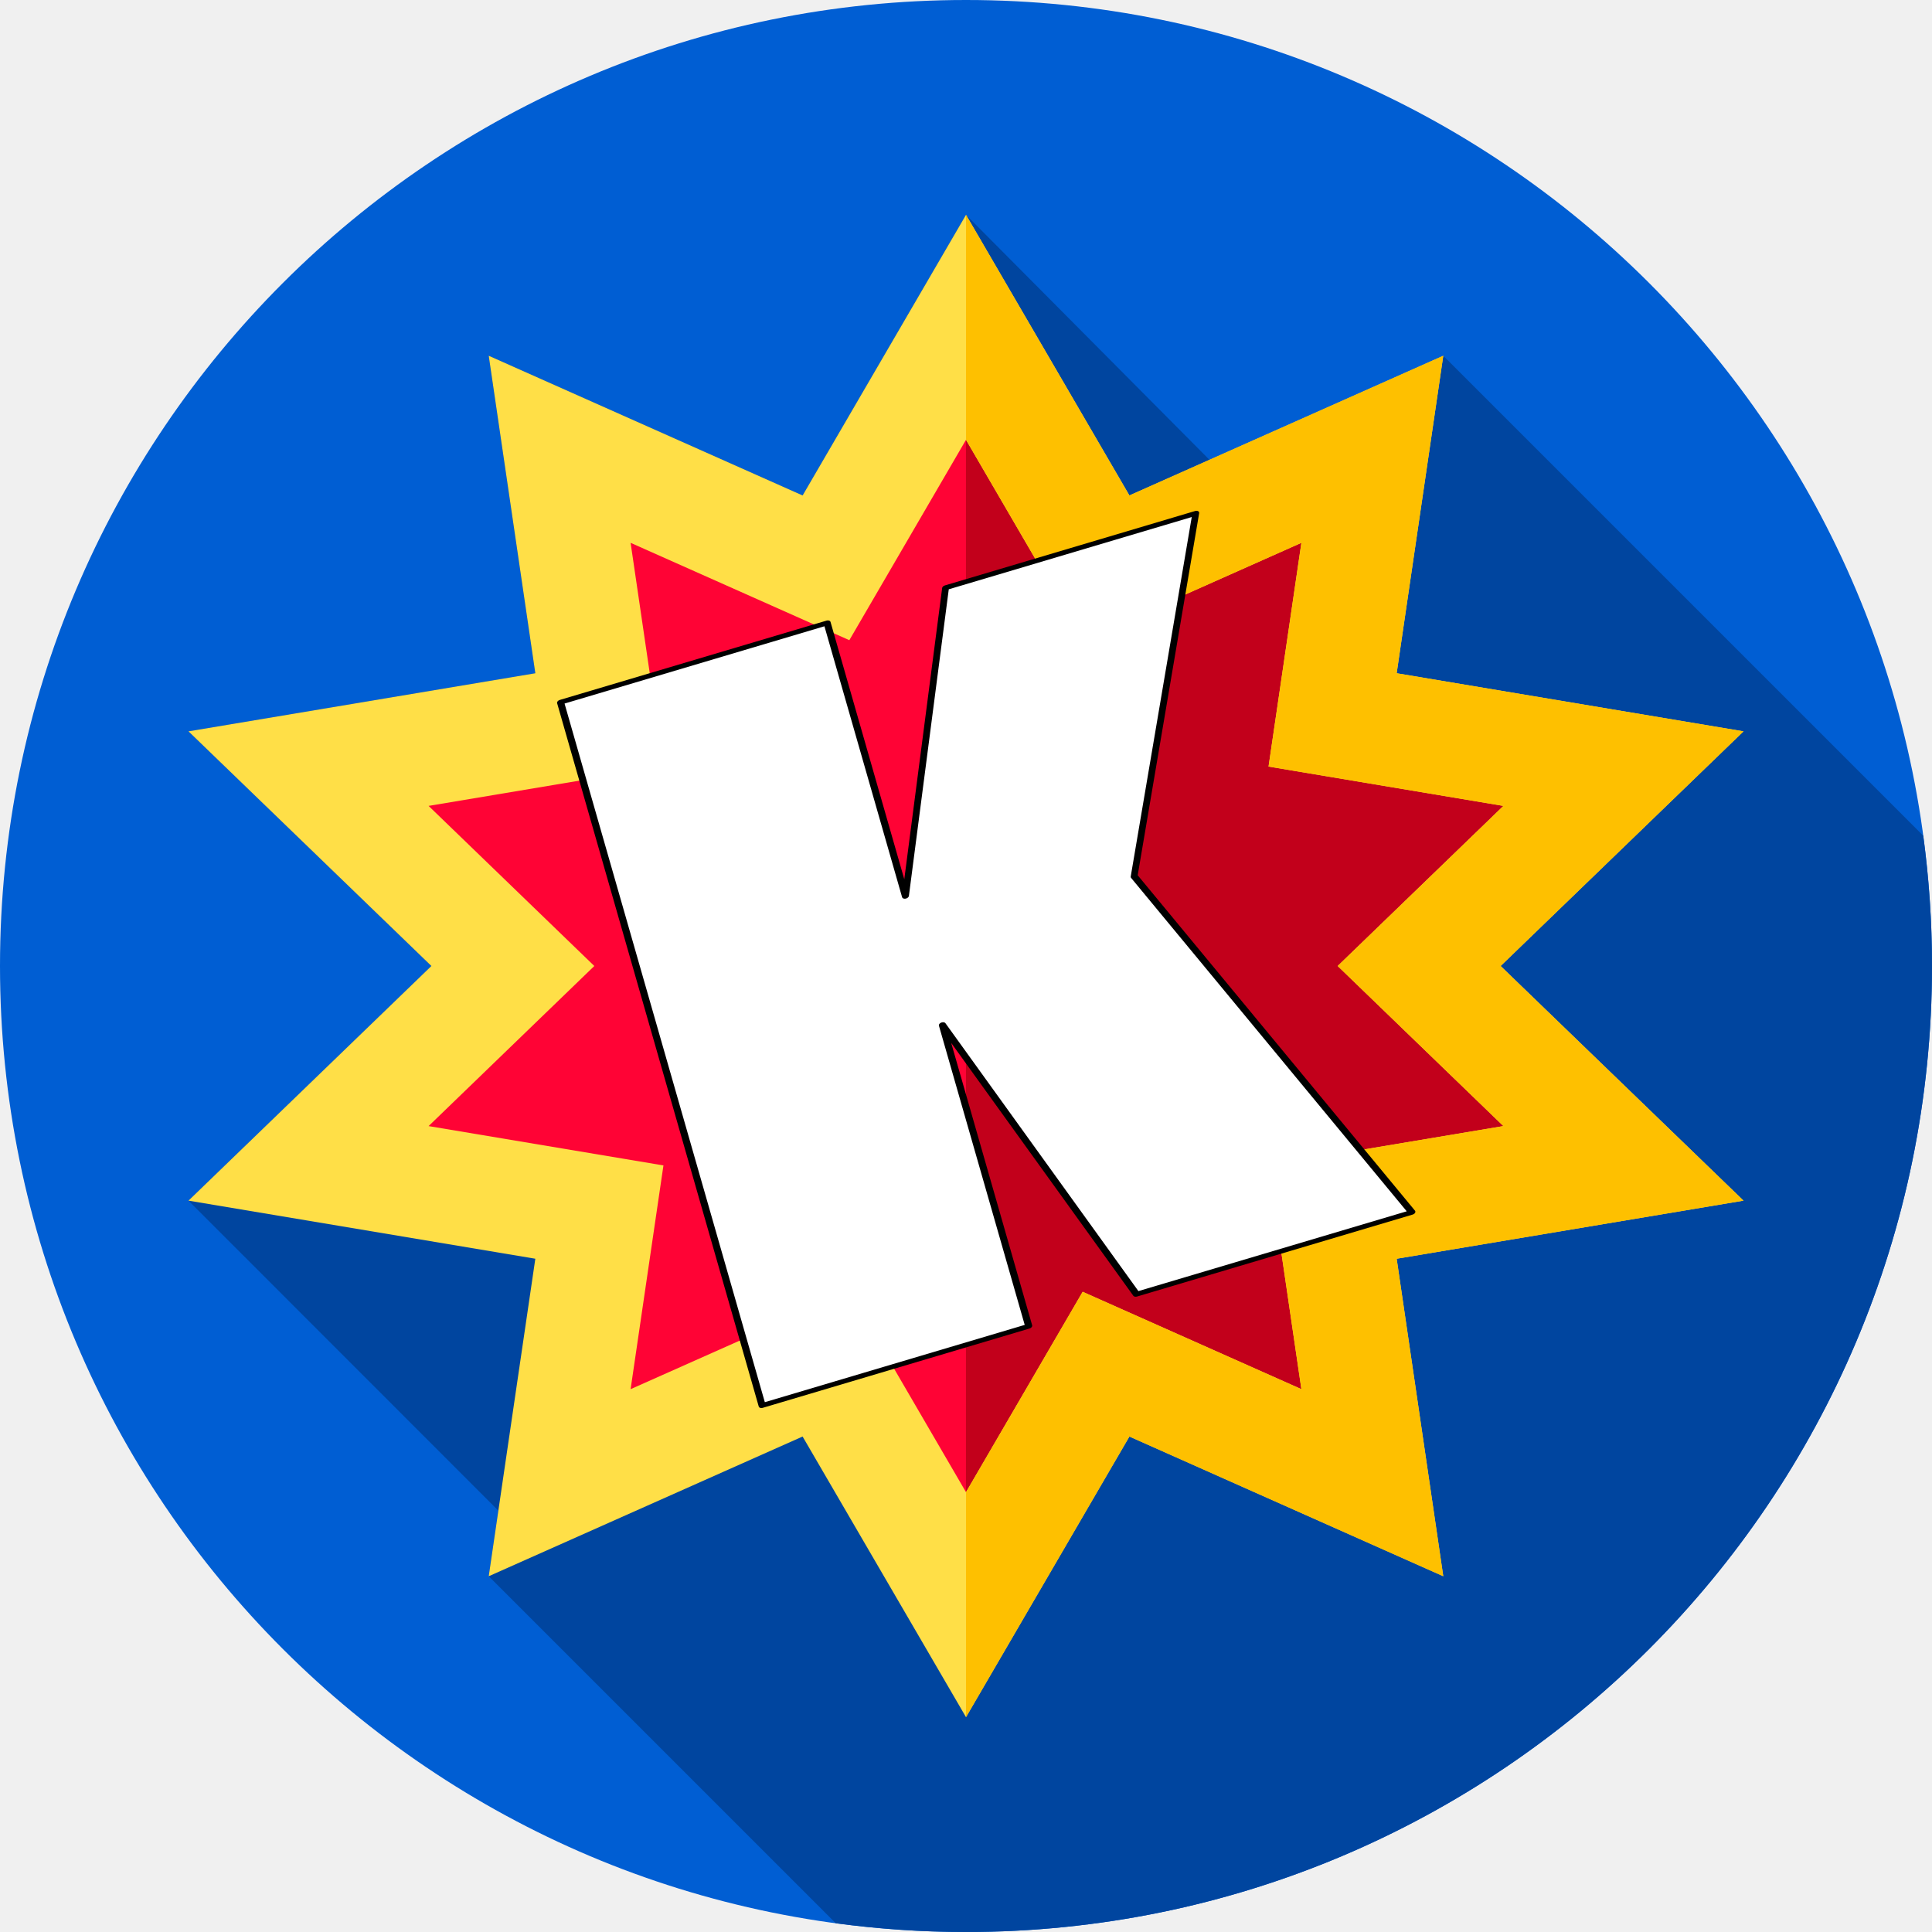
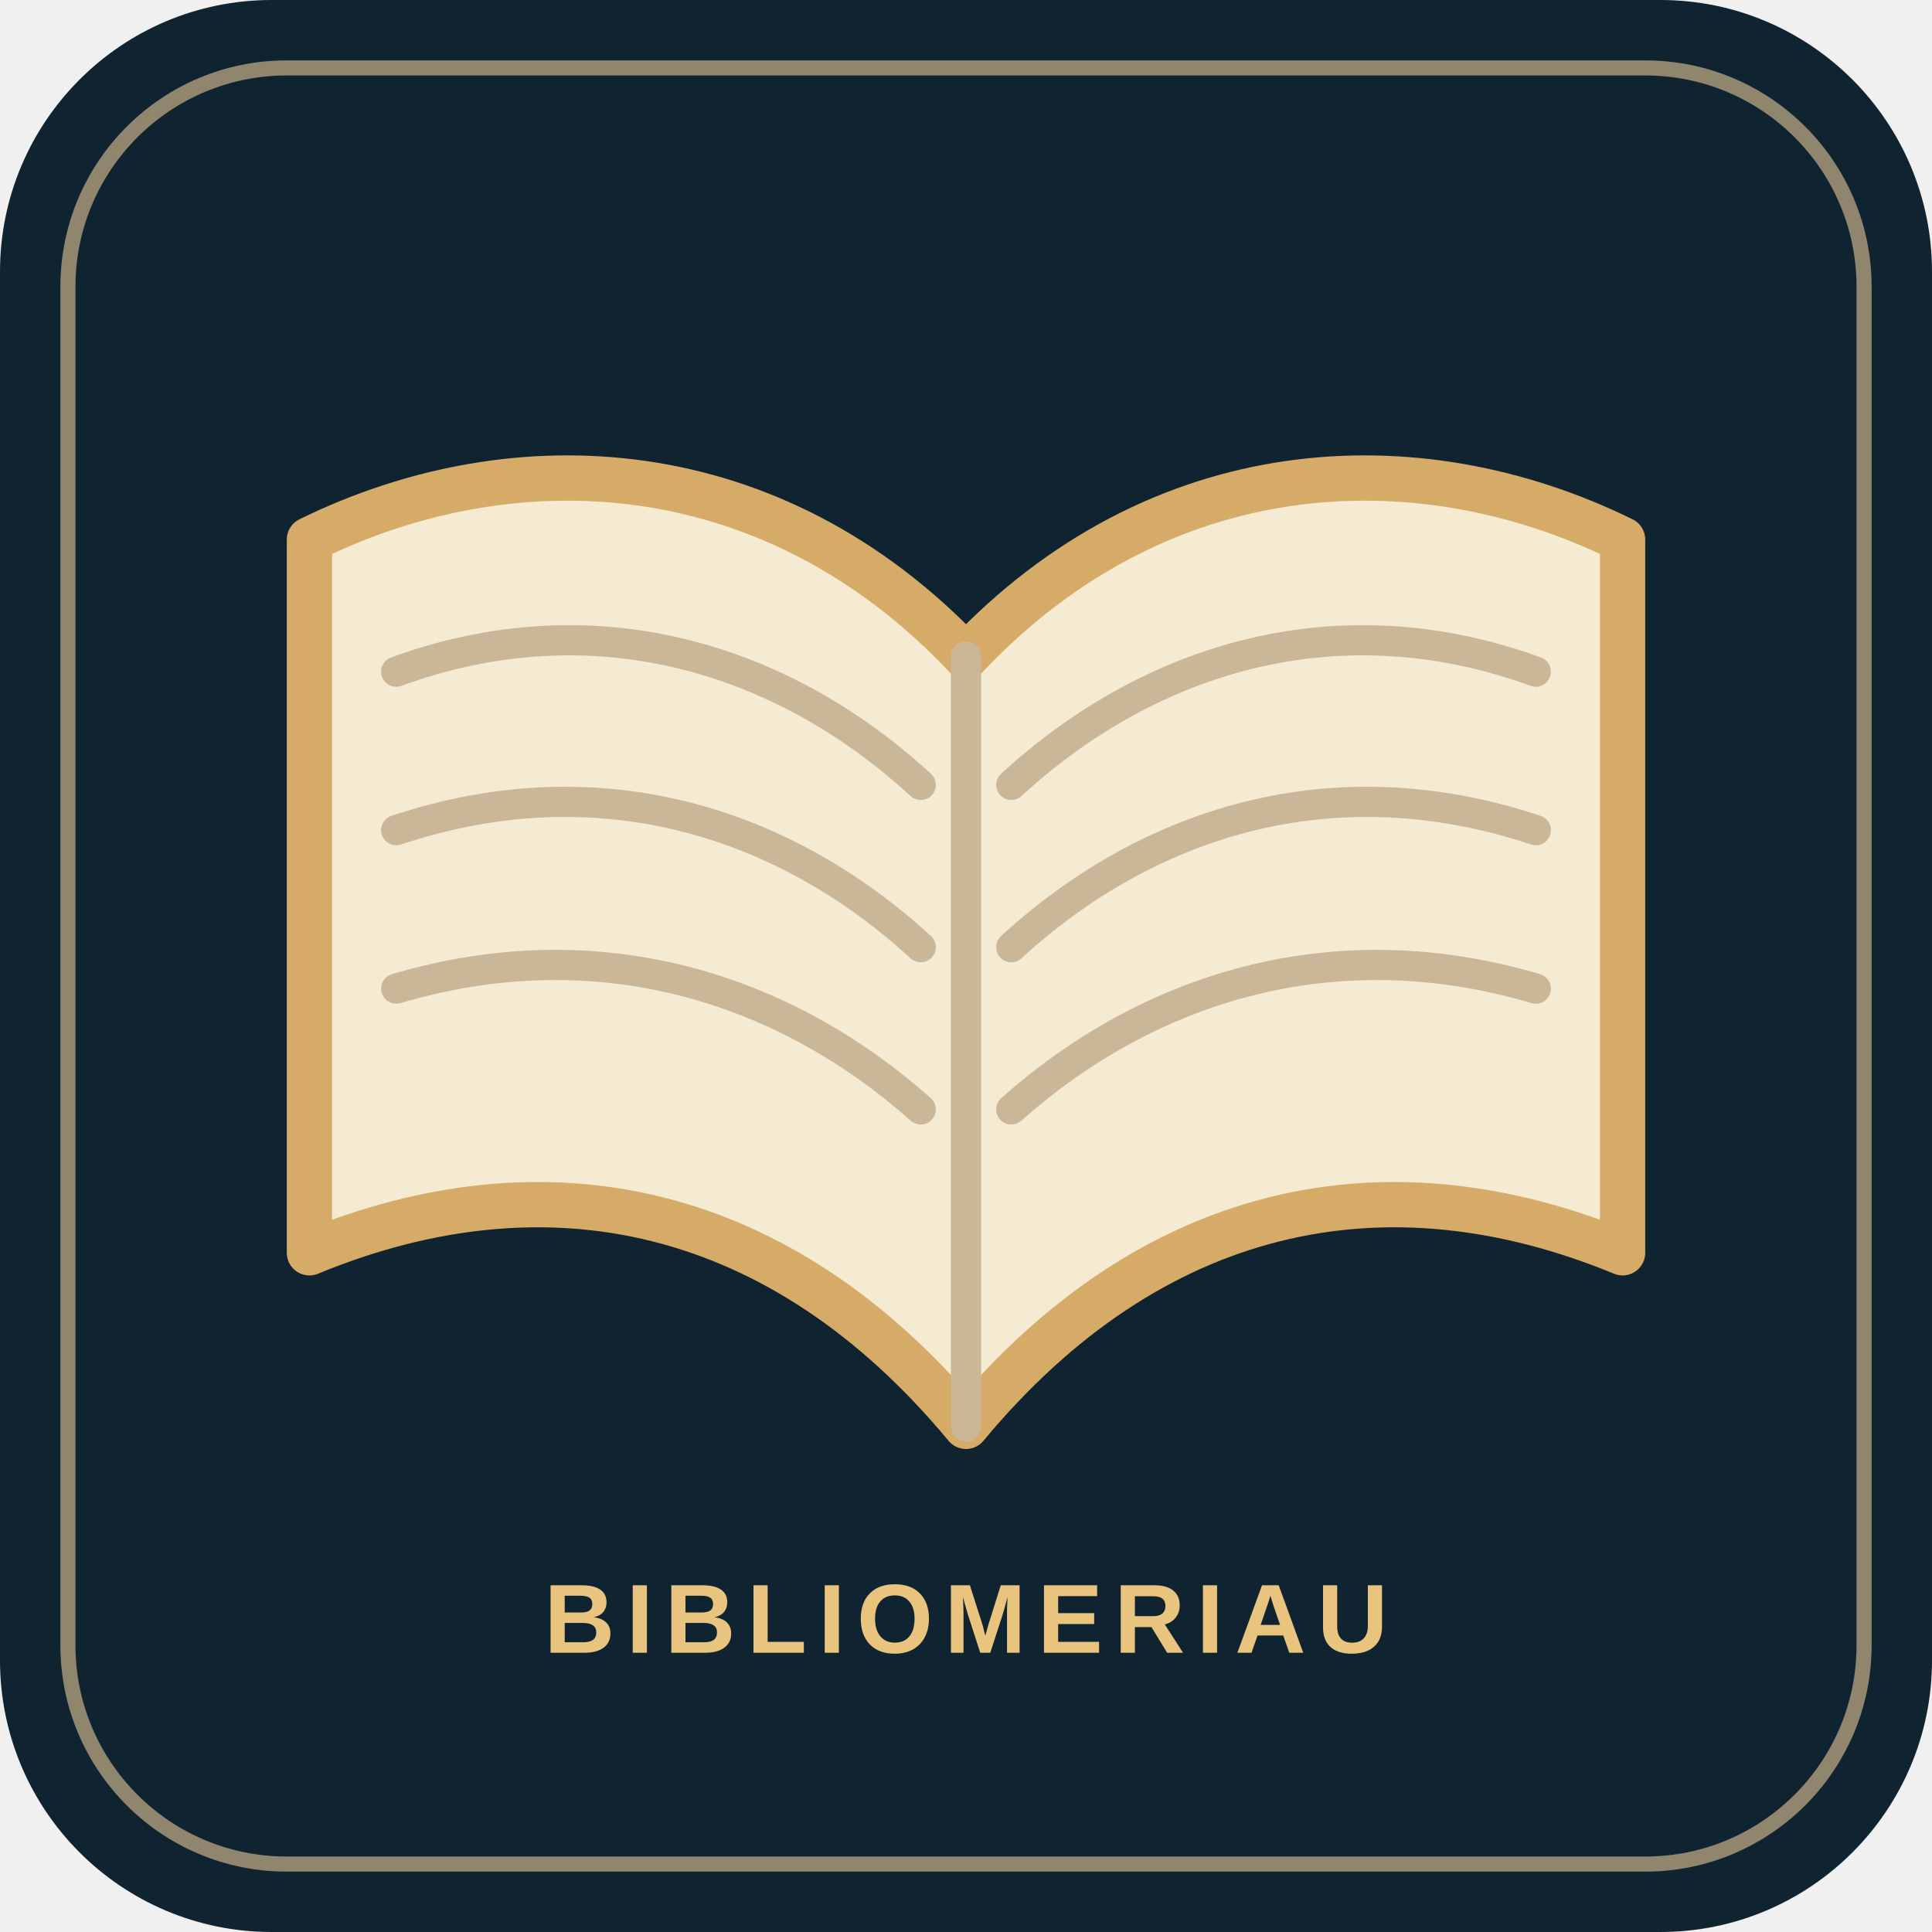
- <svg xmlns="http://www.w3.org/2000/svg" xmlns:ns1="http://www.openswatchbook.org/uri/2009/osb" xmlns:xlink="http://www.w3.org/1999/xlink" height="512pt" viewBox="0 0 512 512" width="512pt" version="1.1" id="svg4586">
-   <defs id="defs4590">
-     <linearGradient id="linearGradient6082" ns1:paint="solid">
-       <stop style="stop-color:#000000;stop-opacity:1;" offset="0" id="stop6080" />
-     </linearGradient>
-     <linearGradient id="linearGradient6076" ns1:paint="solid">
-       <stop style="stop-color:#000000;stop-opacity:1;" offset="0" id="stop6074" />
-     </linearGradient>
-     <linearGradient xlink:href="#linearGradient6082" id="linearGradient6084" x1="77.867" y1="386.007" x2="217.203" y2="386.007" gradientUnits="userSpaceOnUse" />
-   </defs>
-   <path d="m512 256c0 141.387-114.613 256-256 256s-256-114.613-256-256 114.613-256 256-256 256 114.613 256 256zm0 0" fill="#005ed3" id="path4556" />
-   <path d="m 512,256 c 0,-11.711 -0.805,-23.23 -2.324,-34.523 L 382.48,94.281 320.523,121.859 256,56.934 212.695,131.305 129.52,94.281 141.867,178.422 49.949,193.816 114.32,256 l -64.371,62.184 82.121,82.16 -2.551,17.375 91.957,91.957 C 232.77,511.195 244.289,512 256,512 397.387,512 512,397.387 512,256 Z" id="path4558" style="fill:#00459f" />
-   <path d="m256 86.742 37.109 63.738 70.574-31.414-10.527 71.719 77.078 12.91-54.145 52.305 54.145 52.305-77.078 12.91 10.527 71.719-70.574-31.414-37.109 63.738-37.109-63.738-70.574 31.414 10.527-71.719-77.078-12.91 54.145-52.305-54.145-52.305 77.078-12.91-10.527-71.719 70.574 31.414zm0 0" fill="#ff0335" id="path4560" />
-   <path d="m430.23 308.301-77.07 12.91 10.52 71.719-70.57-31.41-37.109 63.742v-338.523l37.109 63.742 70.57-31.41-6.758 46.102-3.762 25.617 58.801 9.852 18.27 3.059-13.391 12.93-40.75 39.371 11.379 10.988zm0 0" fill="#c2001b" id="path4562" />
-   <path d="m256 455.066-43.305-74.371-83.176 37.023 12.348-84.141-91.918-15.395 64.371-62.184-64.371-62.184 91.918-15.395-12.348-84.141 83.18 37.023 43.301-74.371 43.305 74.371 83.176-37.023-12.348 84.141 91.918 15.395-64.371 62.184 64.371 62.184-91.918 15.398 12.348 84.137-83.176-37.023zm-30.918-112.723 30.918 53.102 30.918-53.102 57.965 25.801-8.703-59.293 62.238-10.426-43.918-42.426 43.918-42.426-62.238-10.426 8.703-59.293-57.965 25.801-30.918-53.102-30.918 53.102-57.965-25.801 8.703 59.293-62.238 10.426 43.918 42.426-43.918 42.426 62.238 10.426-8.703 59.293zm0 0" fill="#ffdf47" id="path4564" />
-   <path d="m403.309 261.441-5.629-5.441 25.16-24.301 39.211-37.879-55.75-9.34-36.172-6.059 2.801-19.094 9.551-65.047-83.18 37.02-43.301-74.371v59.621l30.922 53.109 57.957-25.809-3.91 26.668-2.547 17.379-2.242 15.25 2.48.422 59.762 10.008-43.922 42.422 16.969 16.391 26.953 26.031-62.242 10.43 8.699 59.297-57.957-25.809-30.922 53.109v59.621l43.301-74.371 83.18 37.02-12.352-84.141 91.922-15.398zm0 0" fill="#fec000" id="path4566" />
-   <g aria-label="K" transform="matrix(1.159085,-0.3446722,0.2278969,0.794981,0,0)" style="font-style:normal;font-variant:normal;font-weight:normal;font-stretch:normal;font-size:296.56px;line-height:125%;font-family:Impact;-inkscape-font-specification:Impact;letter-spacing:0px;word-spacing:0px;fill:#ffffff;fill-opacity:1;stroke:#000000;stroke-width:1.545;stroke-linecap:butt;stroke-linejoin:round;stroke-miterlimit:4;stroke-dasharray:none;stroke-opacity:1" id="text4596">
-     <path d="m 220.915,266.904 -34.898,105.852 38.228,128.586 H 161.256 L 136.639,400.848 V 501.342 H 75.676 V 266.904 h 60.963 v 91.082 l 27.078,-91.082 z" style="font-size:296.56px;fill:#ffffff;fill-opacity:1;stroke:#000000;stroke-width:1.545;stroke-linecap:butt;stroke-linejoin:round;stroke-miterlimit:4;stroke-dasharray:none;stroke-opacity:1" id="path824" />
-   </g>
+ <svg xmlns="http://www.w3.org/2000/svg" viewBox="0 0 512 512">
+   <rect width="512" height="512" rx="72" fill="#102331" />
+   <rect x="18" y="18" width="476" height="476" rx="58" fill="none" stroke="#8f866d" stroke-width="4" />
+   <path d="M256 174 C205 120 137 116 82 143 L82 332 C145 306 207 319 256 378 C305 319 367 306 430 332 L430 143 C375 116 307 120 256 174Z" fill="#f5ead2" stroke="#d6aa67" stroke-width="12" stroke-linejoin="round" />
+   <path d="M256 174 V378 M105 178 C157 159 207 174 244 208 M105 220 C159 202 208 218 244 251 M105 262 C159 246 208 262 244 294 M407 178 C355 159 305 174 268 208 M407 220 C353 202 304 218 268 251 M407 262 C353 246 304 262 268 294" fill="none" stroke="#c9b797" stroke-width="8" stroke-linecap="round" />
+   <text x="256" y="438" text-anchor="middle" font-family="Arial,sans-serif" font-size="26" font-weight="700" letter-spacing="3" fill="#e8c47e">BIBLIOMERIAU</text>
</svg>
